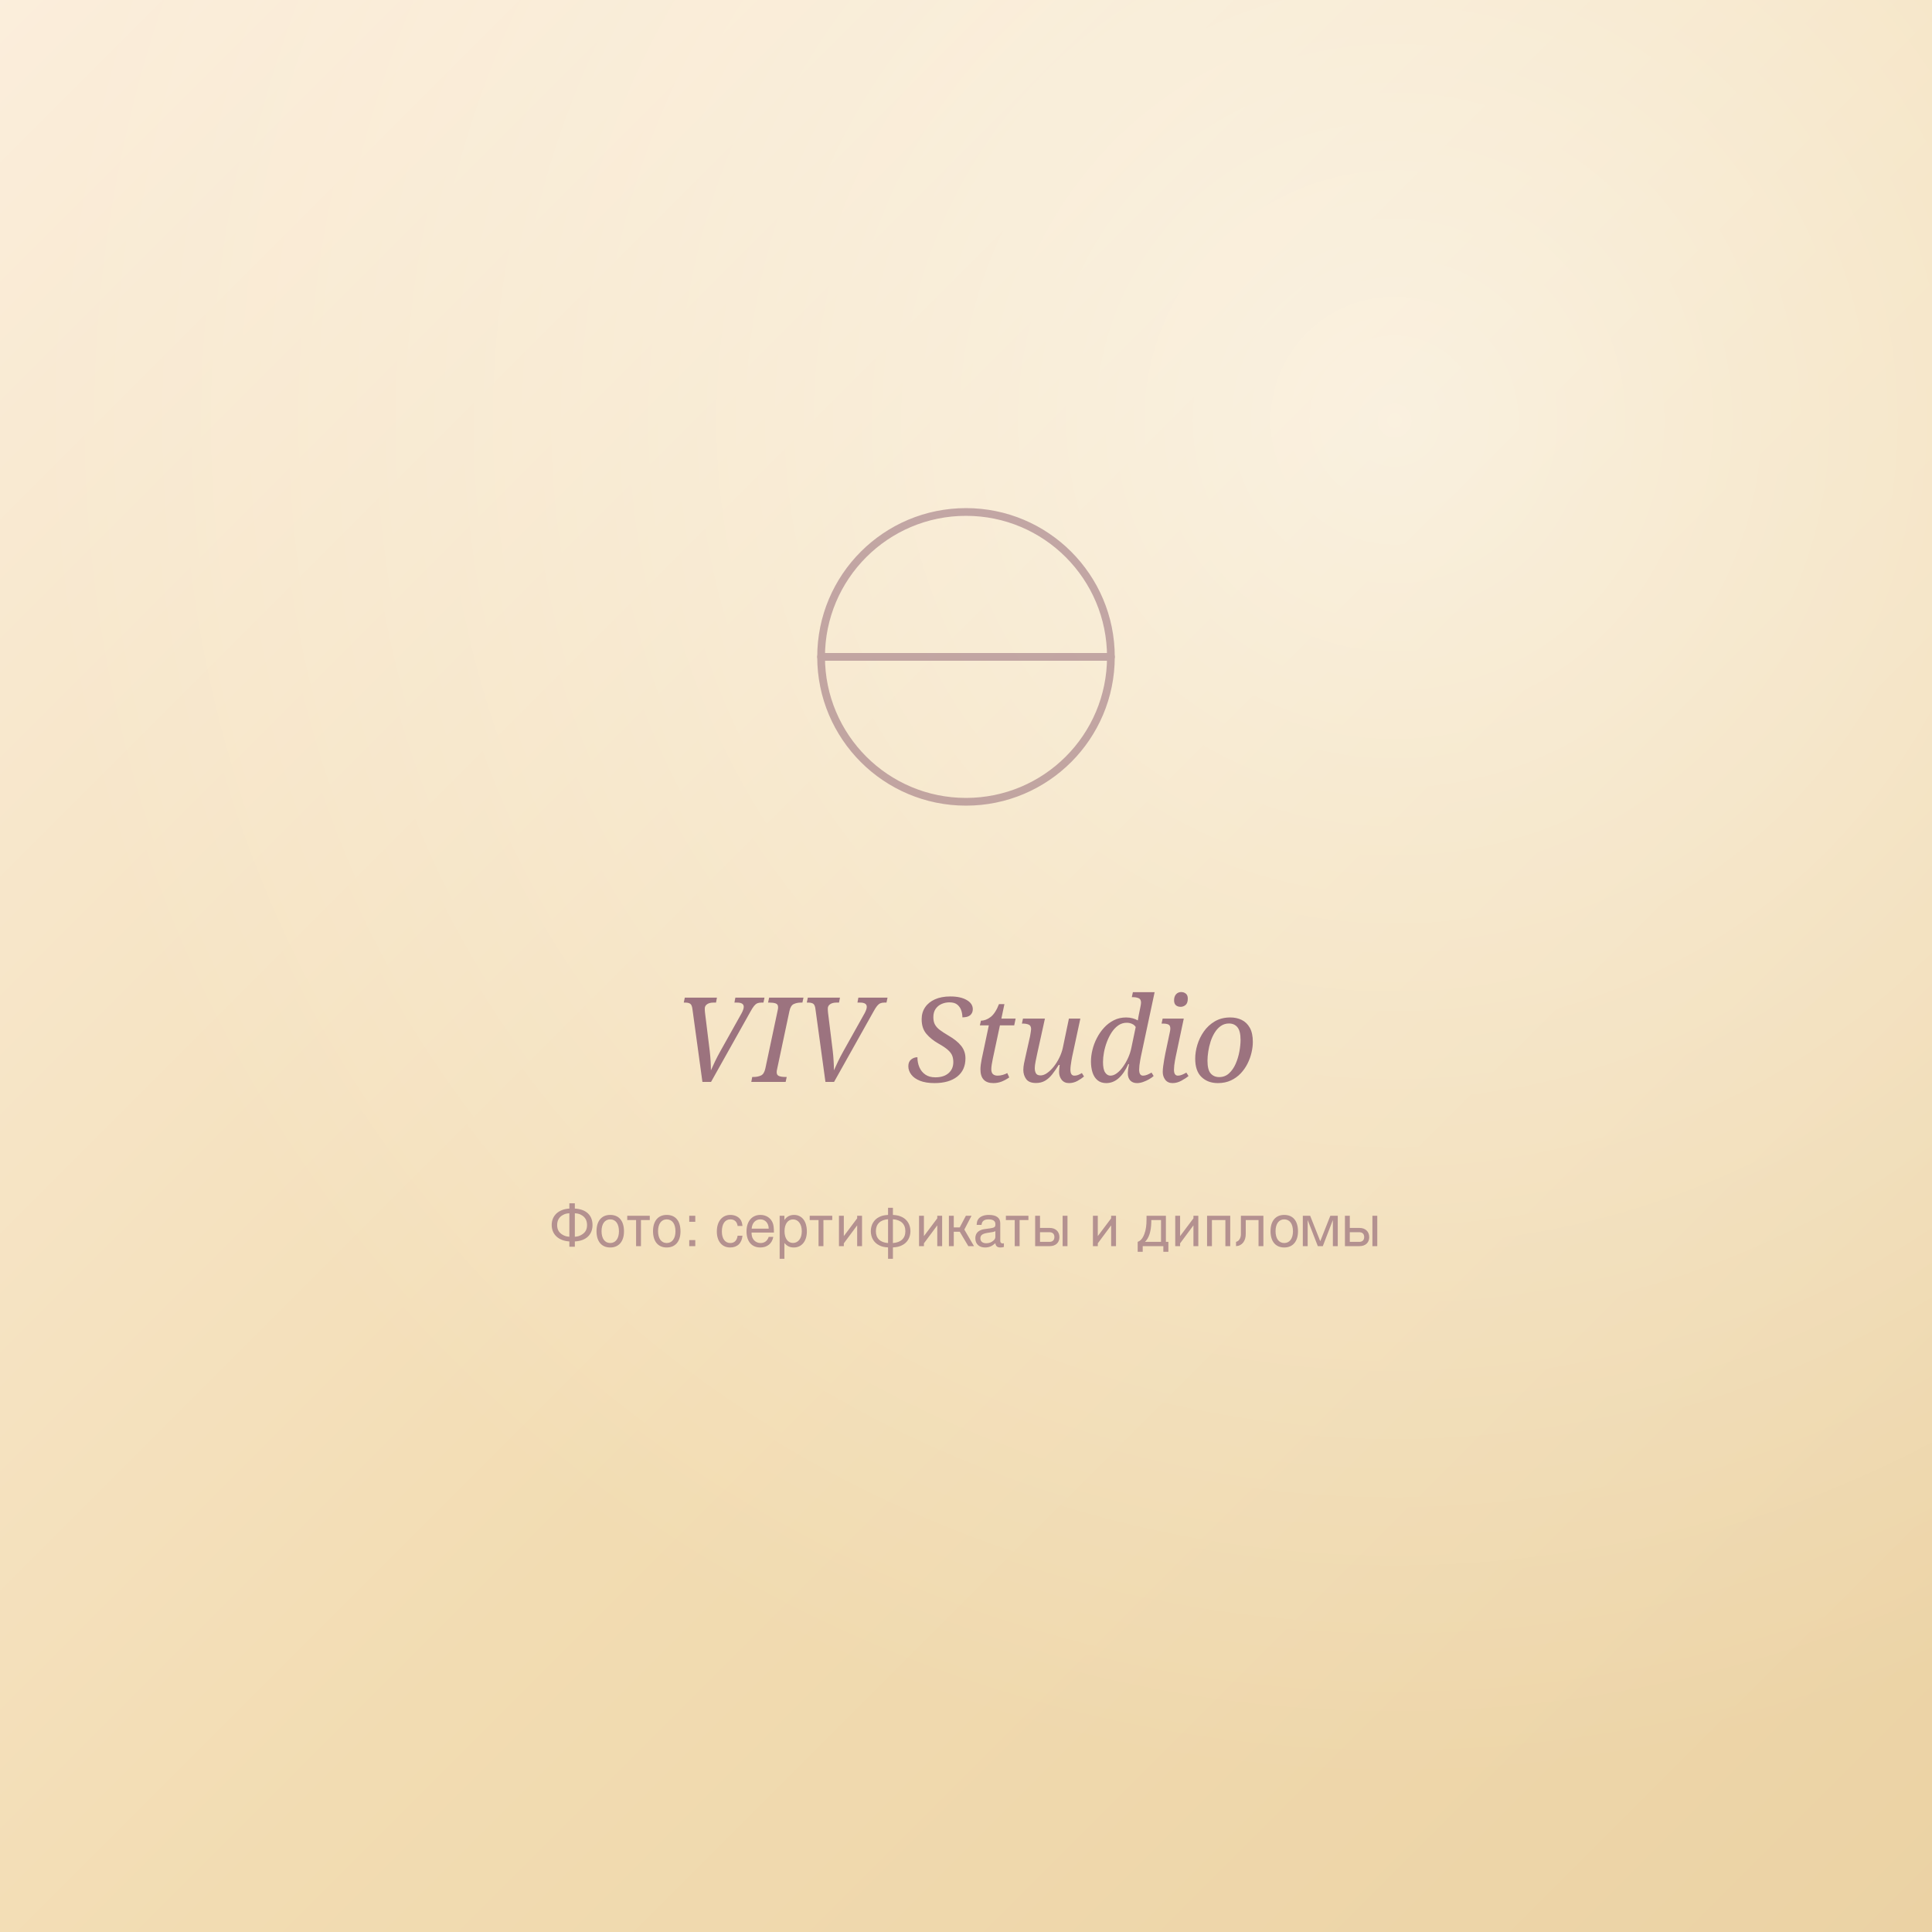
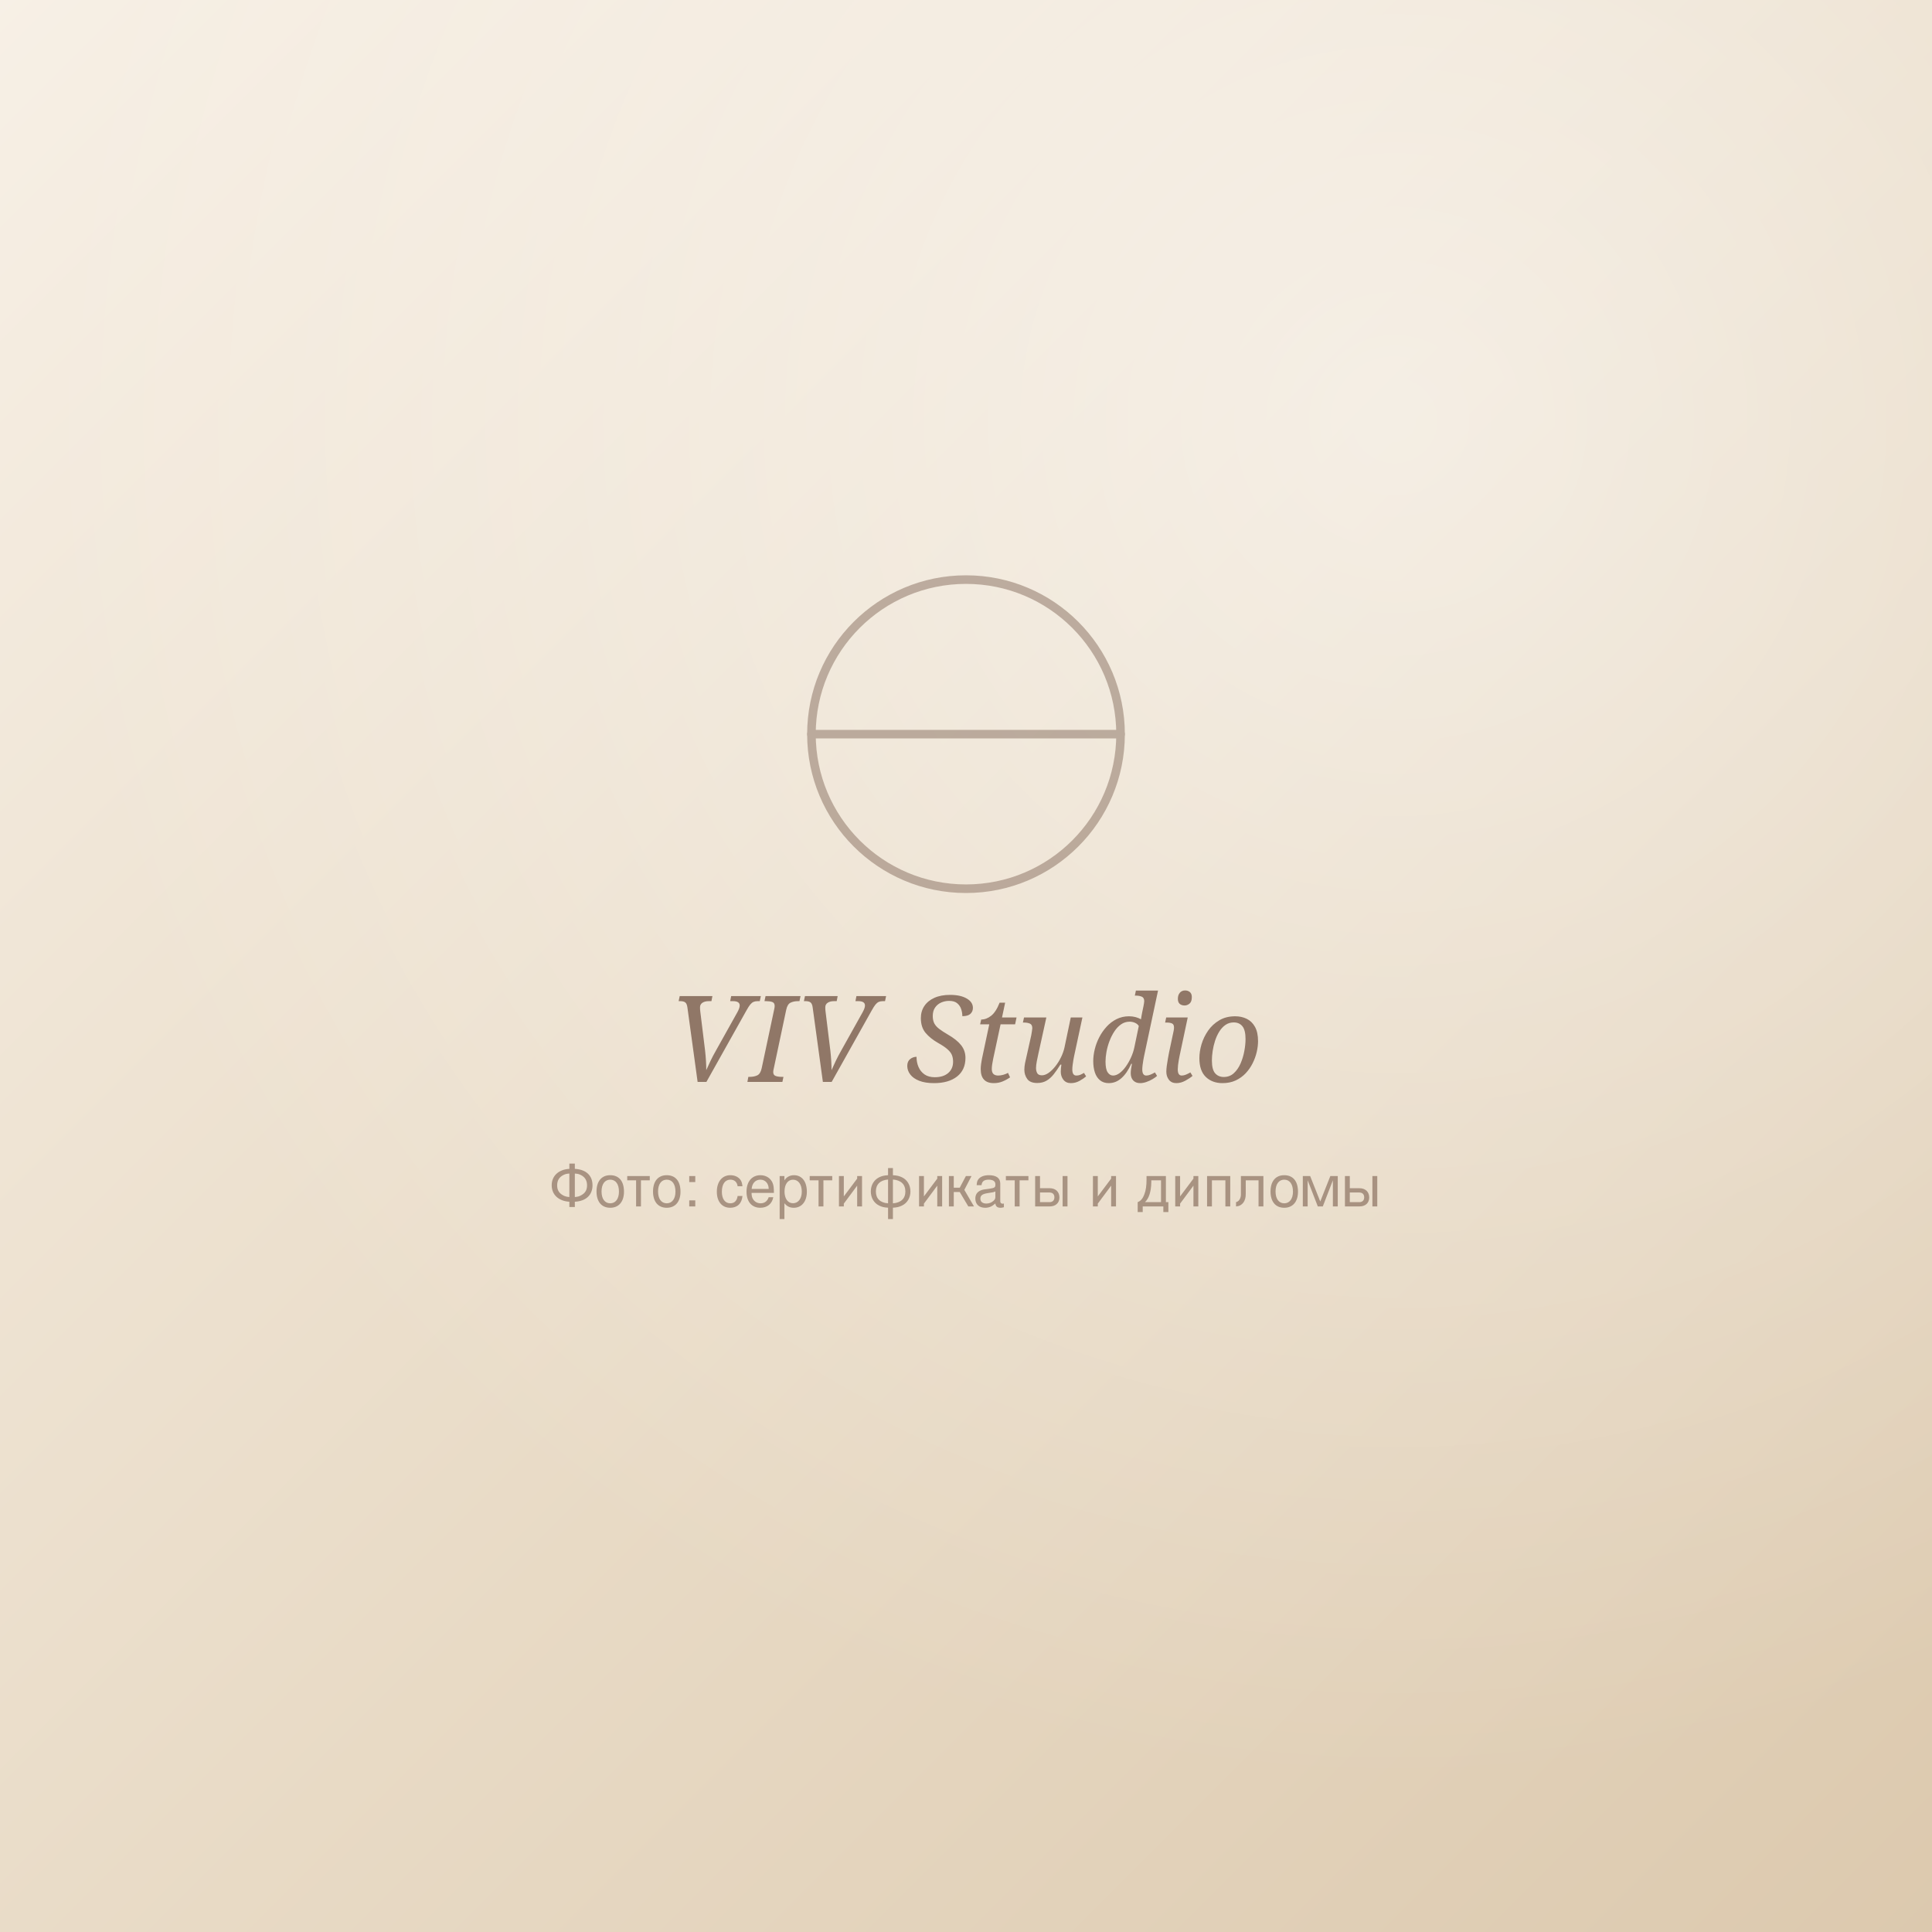
<svg xmlns="http://www.w3.org/2000/svg" viewBox="0 0 900 900" width="900" height="900" role="img">
  <defs>
    <linearGradient id="g" x1="0" y1="0" x2="1" y2="1">
-       <stop offset="0" stop-color="#FBEEDC" />
-       <stop offset=".55" stop-color="#F2DCB2" />
-       <stop offset="1" stop-color="#EBD2A4" />
+       <stop offset="0" stop-color="#F7F0E6" />
+       <stop offset=".55" stop-color="#E8DAC5" />
+       <stop offset="1" stop-color="#DCC9AE" />
    </linearGradient>
    <radialGradient id="s" cx=".72" cy=".22" r=".7">
-       <stop offset="0" stop-color="#FFFFFF" stop-opacity=".55" />
+       <stop offset="0" stop-color="#FFFFFF" stop-opacity=".5" />
      <stop offset="1" stop-color="#FFFFFF" stop-opacity="0" />
    </radialGradient>
  </defs>
  <rect width="900" height="900" fill="url(#g)" />
  <rect width="900" height="900" fill="url(#s)" />
-   <g opacity=".5" fill="none" stroke="#8C5F72" stroke-width="3.6">
-     <circle cx="450.0" cy="306.0" r="67.5" />
-     <path d="M382.5 306.0 l135.0 0" stroke-linecap="round" />
+   <g opacity=".45" fill="none" stroke="#7B5F4F" stroke-width="4.0">
+     <circle cx="450.0" cy="342" r="72" />
+     <path d="M378 342 l144 0" stroke-linecap="round" />
  </g>
-   <text x="50%" y="504" text-anchor="middle" font-family="Georgia,serif" font-style="italic" font-size="55" fill="#8C5F72" opacity=".85">VIV Studio</text>
-   <text x="50%" y="580.5" text-anchor="middle" font-family="Helvetica,Arial,sans-serif" font-size="27" fill="#8C5F72" opacity=".62">Фото: сертификаты и дипломы</text>
+   <text x="50%" y="504" text-anchor="middle" font-family="Georgia,serif" font-style="italic" font-size="56" fill="#7B5F4F" opacity=".82">VIV Studio</text>
+   <text x="50%" y="562" text-anchor="middle" font-family="Helvetica,Arial,sans-serif" font-size="27" fill="#7B5F4F" opacity=".6">Фото: сертификаты и дипломы</text>
</svg>
